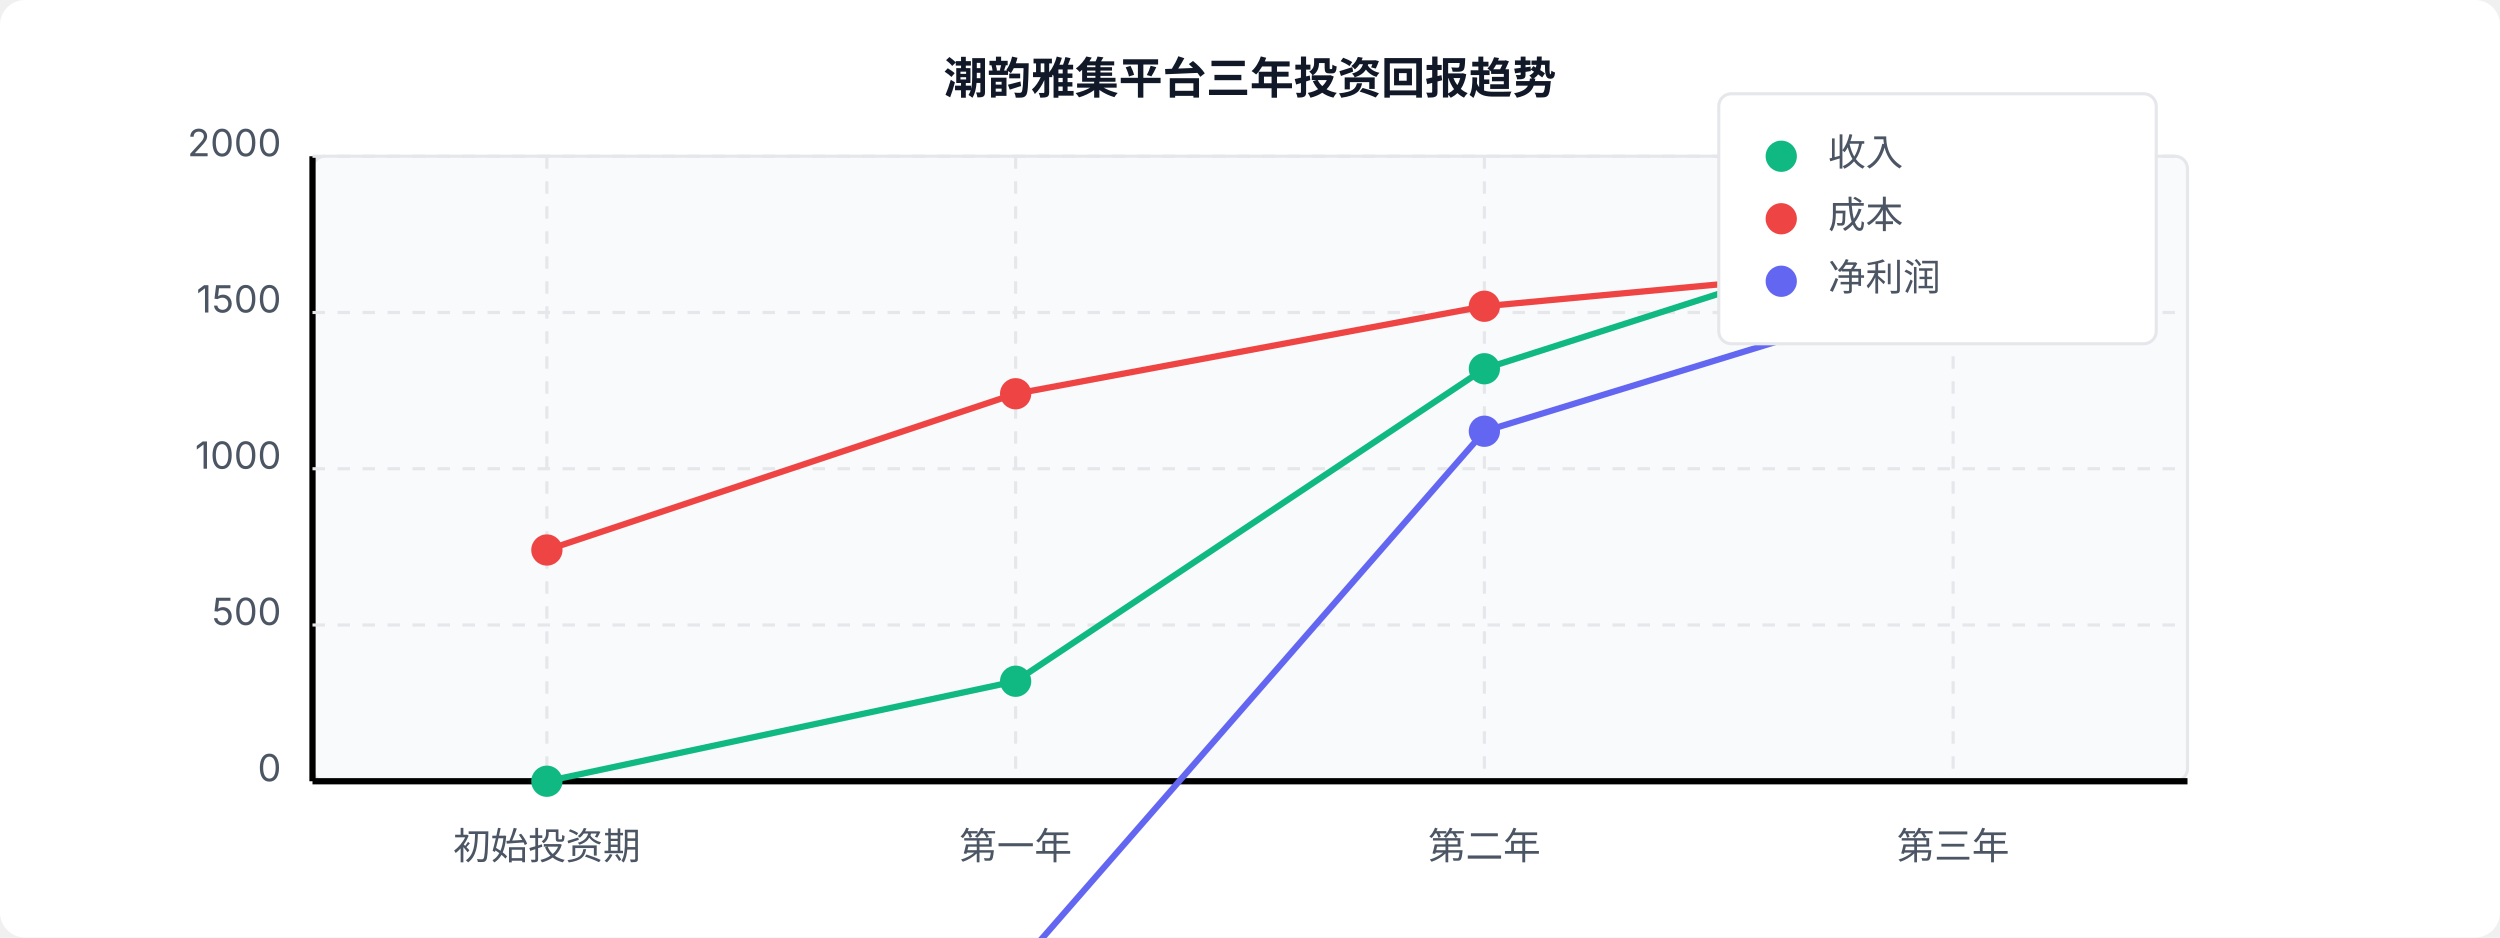
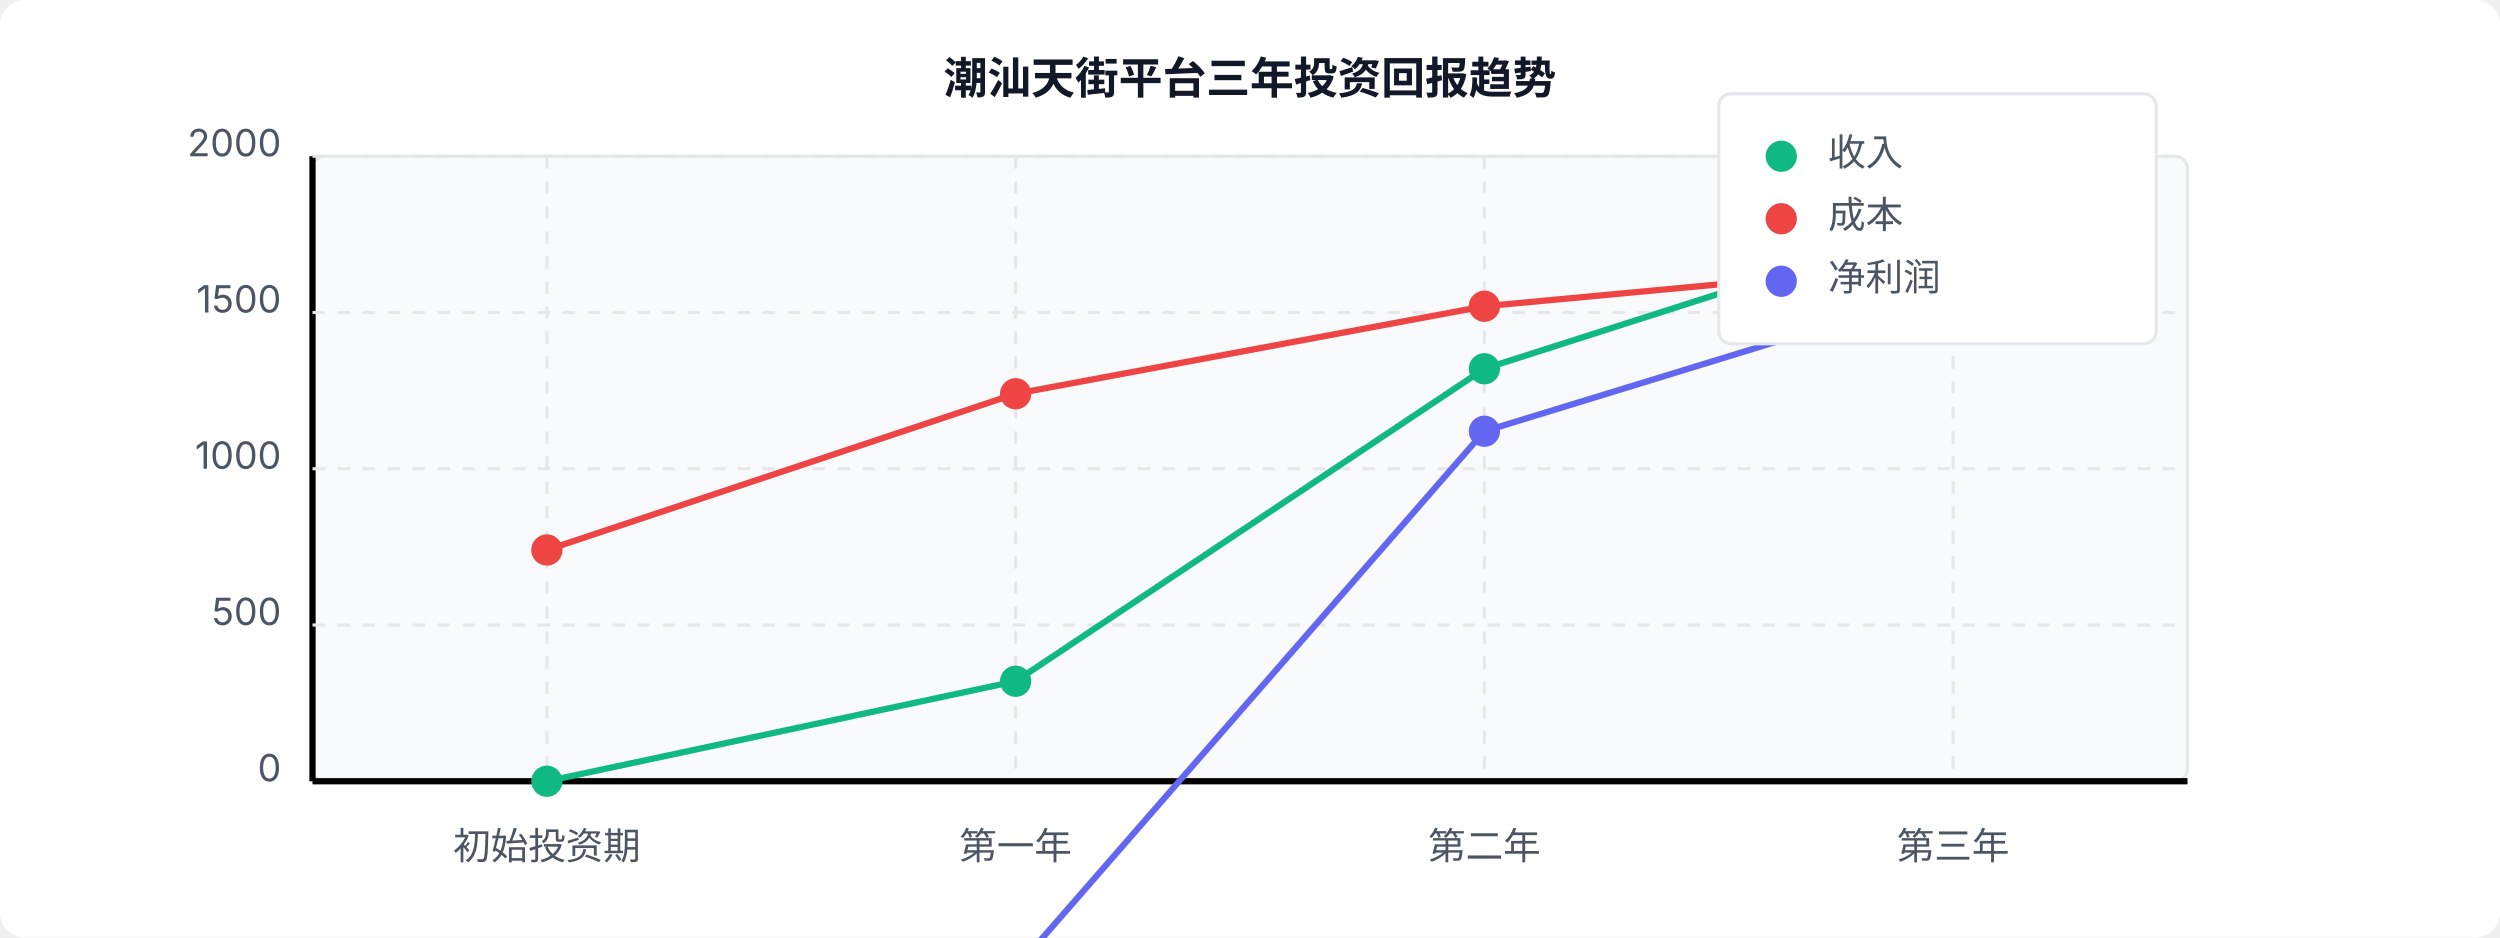
<svg xmlns="http://www.w3.org/2000/svg" width="800" height="300" viewBox="0 0 800 300" fill="none">
  <rect width="800" height="300" rx="8" fill="#FFFFFF" />
  <rect x="100" y="50" width="600" height="200" rx="4" fill="#F9FAFB" stroke="#E5E7EB" stroke-width="1" />
  <line x1="100" y1="250" x2="700" y2="250" stroke="#000000" stroke-width="2" />
  <line x1="100" y1="50" x2="100" y2="250" stroke="#000000" stroke-width="2" />
  <text x="175" y="275" text-anchor="middle" font-family="Inter, sans-serif" font-size="12" fill="#4B5563">初始投资期</text>
  <text x="325" y="275" text-anchor="middle" font-family="Inter, sans-serif" font-size="12" fill="#4B5563">第一年</text>
  <text x="475" y="275" text-anchor="middle" font-family="Inter, sans-serif" font-size="12" fill="#4B5563">第二年</text>
  <text x="625" y="275" text-anchor="middle" font-family="Inter, sans-serif" font-size="12" fill="#4B5563">第三年</text>
  <text x="90" y="250" text-anchor="end" font-family="Inter, sans-serif" font-size="12" fill="#4B5563">0</text>
  <text x="90" y="200" text-anchor="end" font-family="Inter, sans-serif" font-size="12" fill="#4B5563">500</text>
  <text x="90" y="150" text-anchor="end" font-family="Inter, sans-serif" font-size="12" fill="#4B5563">1000</text>
  <text x="90" y="100" text-anchor="end" font-family="Inter, sans-serif" font-size="12" fill="#4B5563">1500</text>
  <text x="90" y="50" text-anchor="end" font-family="Inter, sans-serif" font-size="12" fill="#4B5563">2000</text>
  <line x1="100" y1="200" x2="700" y2="200" stroke="#E5E7EB" stroke-width="1" stroke-dasharray="4 4" />
  <line x1="100" y1="150" x2="700" y2="150" stroke="#E5E7EB" stroke-width="1" stroke-dasharray="4 4" />
  <line x1="100" y1="100" x2="700" y2="100" stroke="#E5E7EB" stroke-width="1" stroke-dasharray="4 4" />
  <line x1="100" y1="50" x2="700" y2="50" stroke="#E5E7EB" stroke-width="1" stroke-dasharray="4 4" />
  <line x1="175" y1="50" x2="175" y2="250" stroke="#E5E7EB" stroke-width="1" stroke-dasharray="4 4" />
  <line x1="325" y1="50" x2="325" y2="250" stroke="#E5E7EB" stroke-width="1" stroke-dasharray="4 4" />
  <line x1="475" y1="50" x2="475" y2="250" stroke="#E5E7EB" stroke-width="1" stroke-dasharray="4 4" />
  <line x1="625" y1="50" x2="625" y2="250" stroke="#E5E7EB" stroke-width="1" stroke-dasharray="4 4" />
  <circle cx="175" cy="250" r="5" fill="#10B981" />
  <circle cx="325" cy="218" r="5" fill="#10B981" />
  <circle cx="475" cy="118" r="5" fill="#10B981" />
  <circle cx="625" cy="70" r="5" fill="#10B981" />
  <circle cx="175" cy="176" r="5" fill="#EF4444" />
  <circle cx="325" cy="126" r="5" fill="#EF4444" />
  <circle cx="475" cy="98" r="5" fill="#EF4444" />
  <circle cx="625" cy="84" r="5" fill="#EF4444" />
  <circle cx="175" cy="310" r="5" fill="#6366F1" />
  <circle cx="325" cy="310" r="5" fill="#6366F1" />
  <circle cx="475" cy="138" r="5" fill="#6366F1" />
  <circle cx="625" cy="92" r="5" fill="#6366F1" />
  <polyline points="175,250 325,218 475,118 625,70" stroke="#10B981" stroke-width="2" fill="none" />
  <polyline points="175,176 325,126 475,98 625,84" stroke="#EF4444" stroke-width="2" fill="none" />
  <polyline points="175,310 325,310 475,138 625,92" stroke="#6366F1" stroke-width="2" fill="none" />
  <rect x="550" y="30" width="140" height="80" rx="4" fill="white" stroke="#E5E7EB" stroke-width="1" />
  <circle cx="570" cy="50" r="5" fill="#10B981" />
  <text x="585" y="53" font-family="Inter, sans-serif" font-size="12" fill="#4B5563">收入</text>
  <circle cx="570" cy="70" r="5" fill="#EF4444" />
  <text x="585" y="73" font-family="Inter, sans-serif" font-size="12" fill="#4B5563">成本</text>
  <circle cx="570" cy="90" r="5" fill="#6366F1" />
  <text x="585" y="93" font-family="Inter, sans-serif" font-size="12" fill="#4B5563">净利润</text>
-   <text x="400" y="30" text-anchor="middle" font-family="Inter, sans-serif" font-size="14" font-weight="600" fill="#111827">潮韵雅集平台三年投资回报趋势</text>
+   <text x="400" y="30" text-anchor="middle" font-family="Inter, sans-serif" font-size="14" font-weight="600" fill="#111827">潮汕天街平台三年投资回报趋势</text>
</svg>
